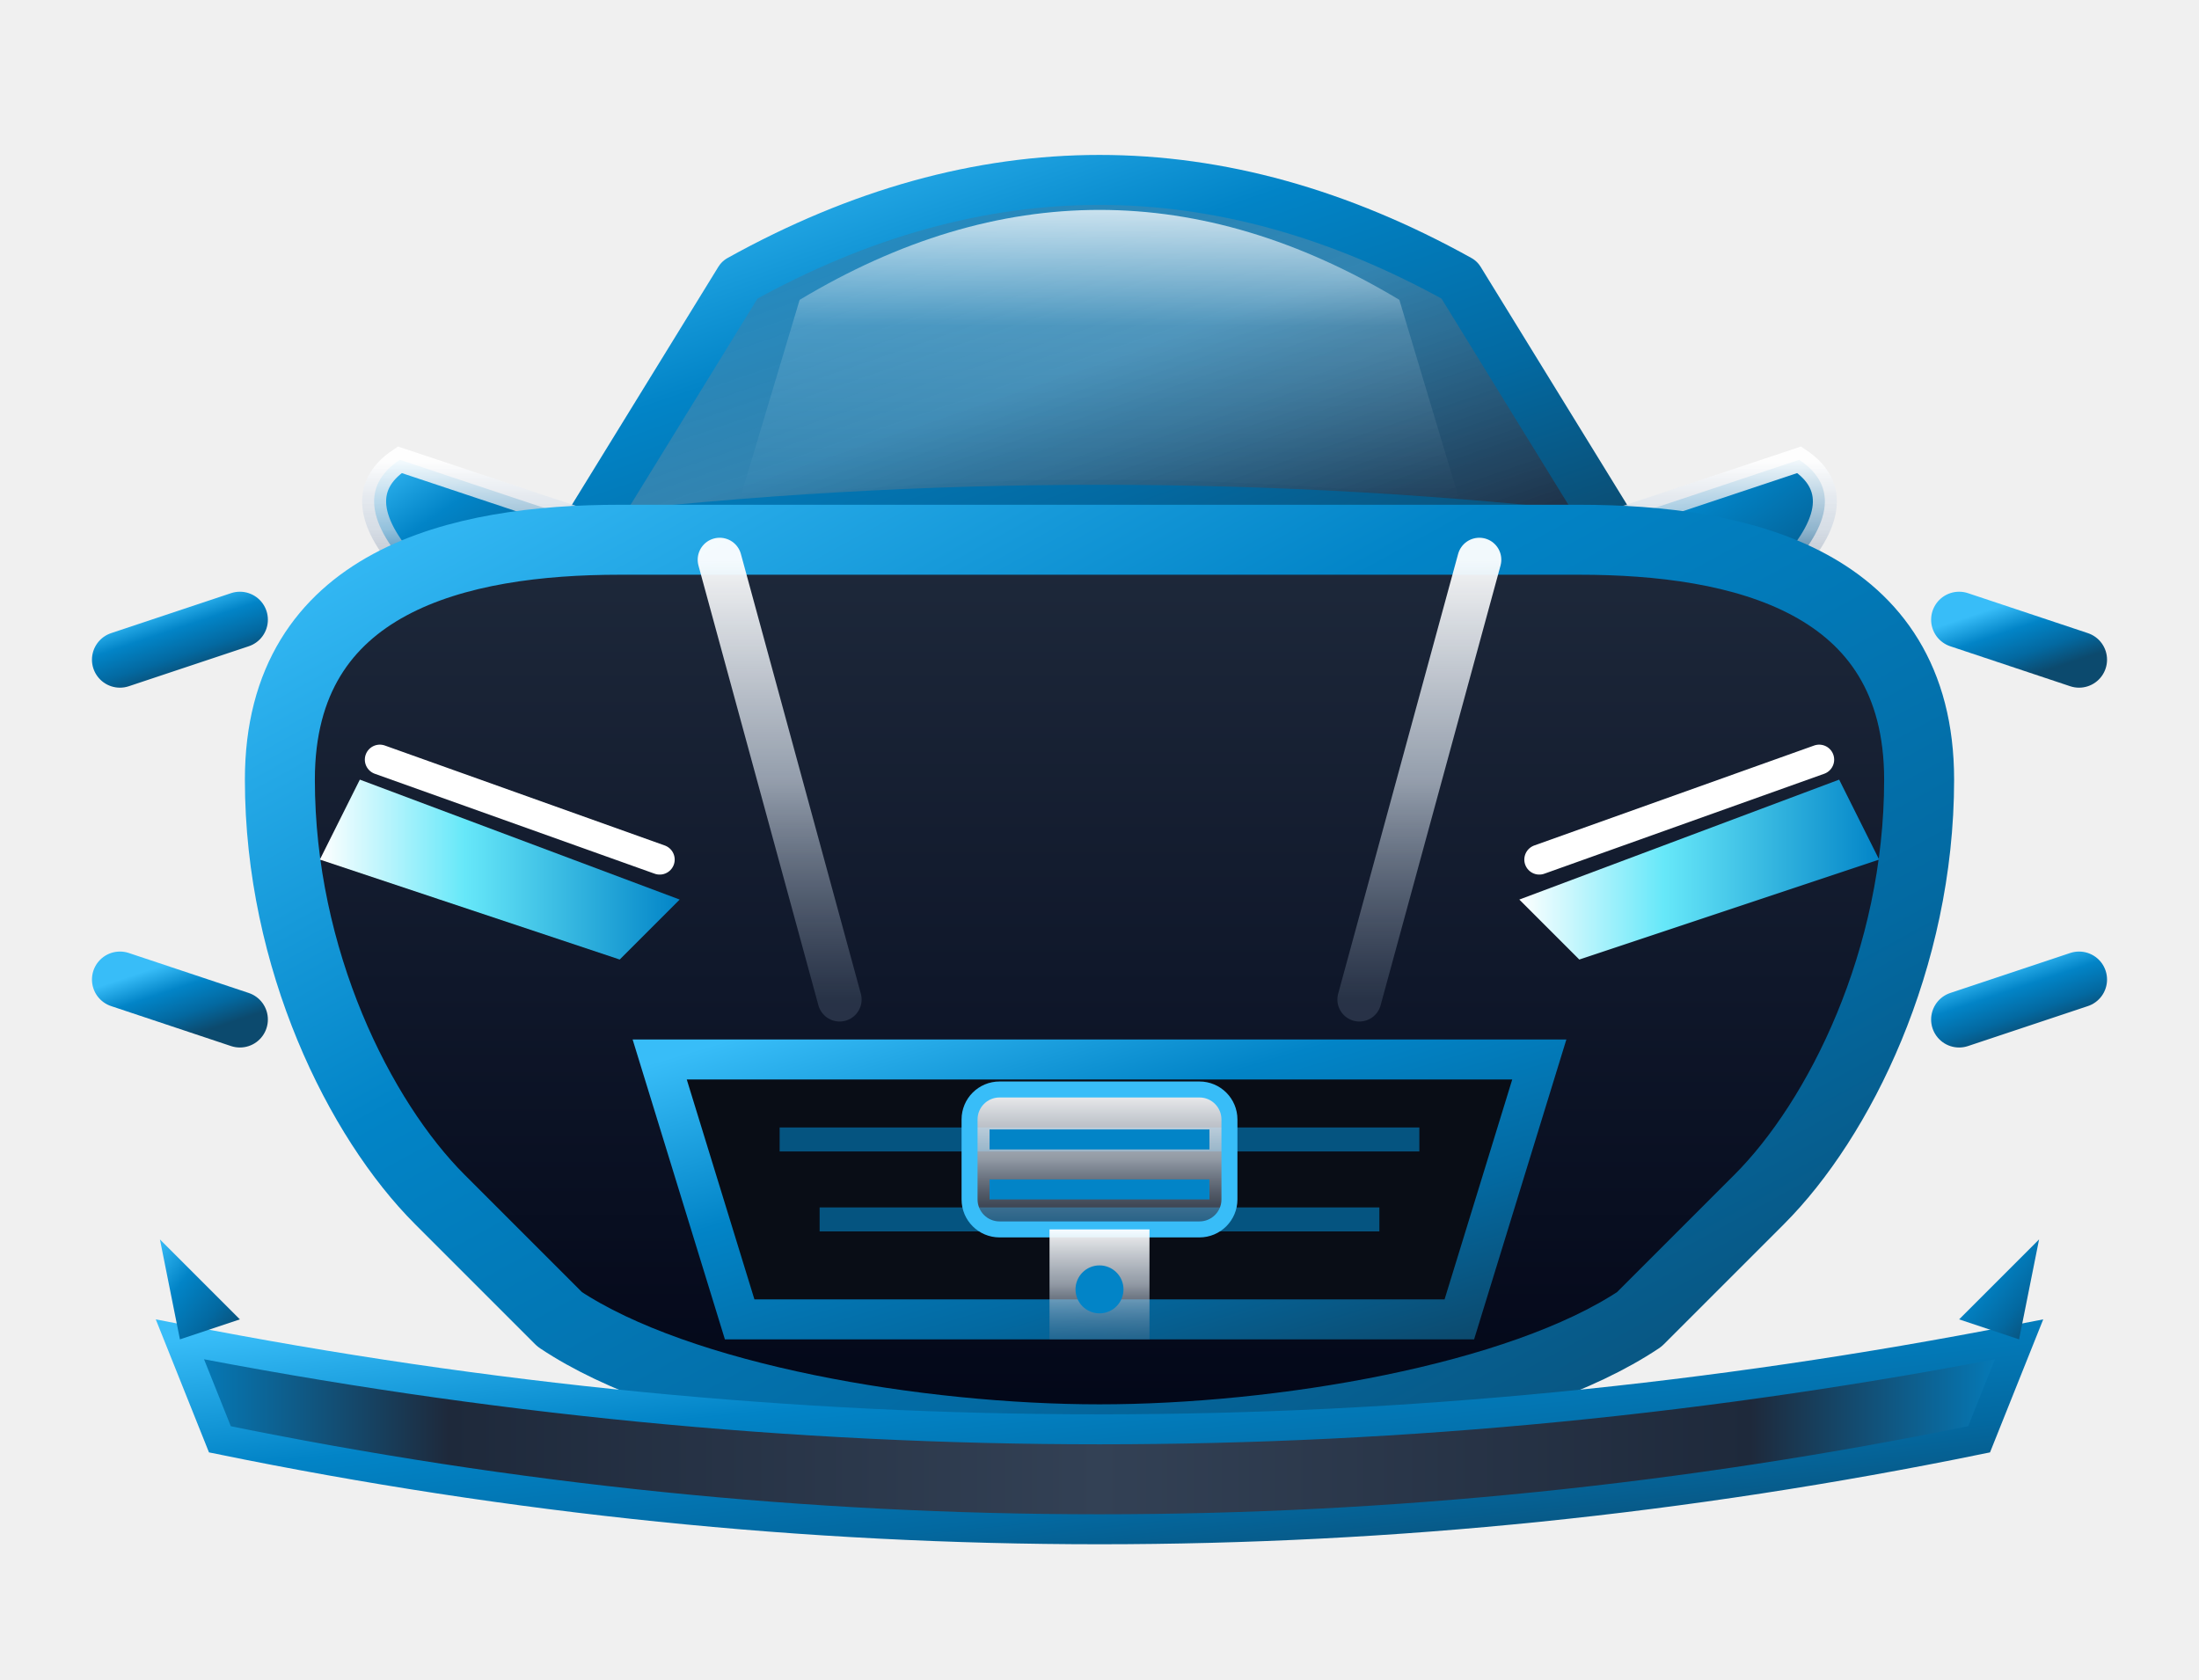
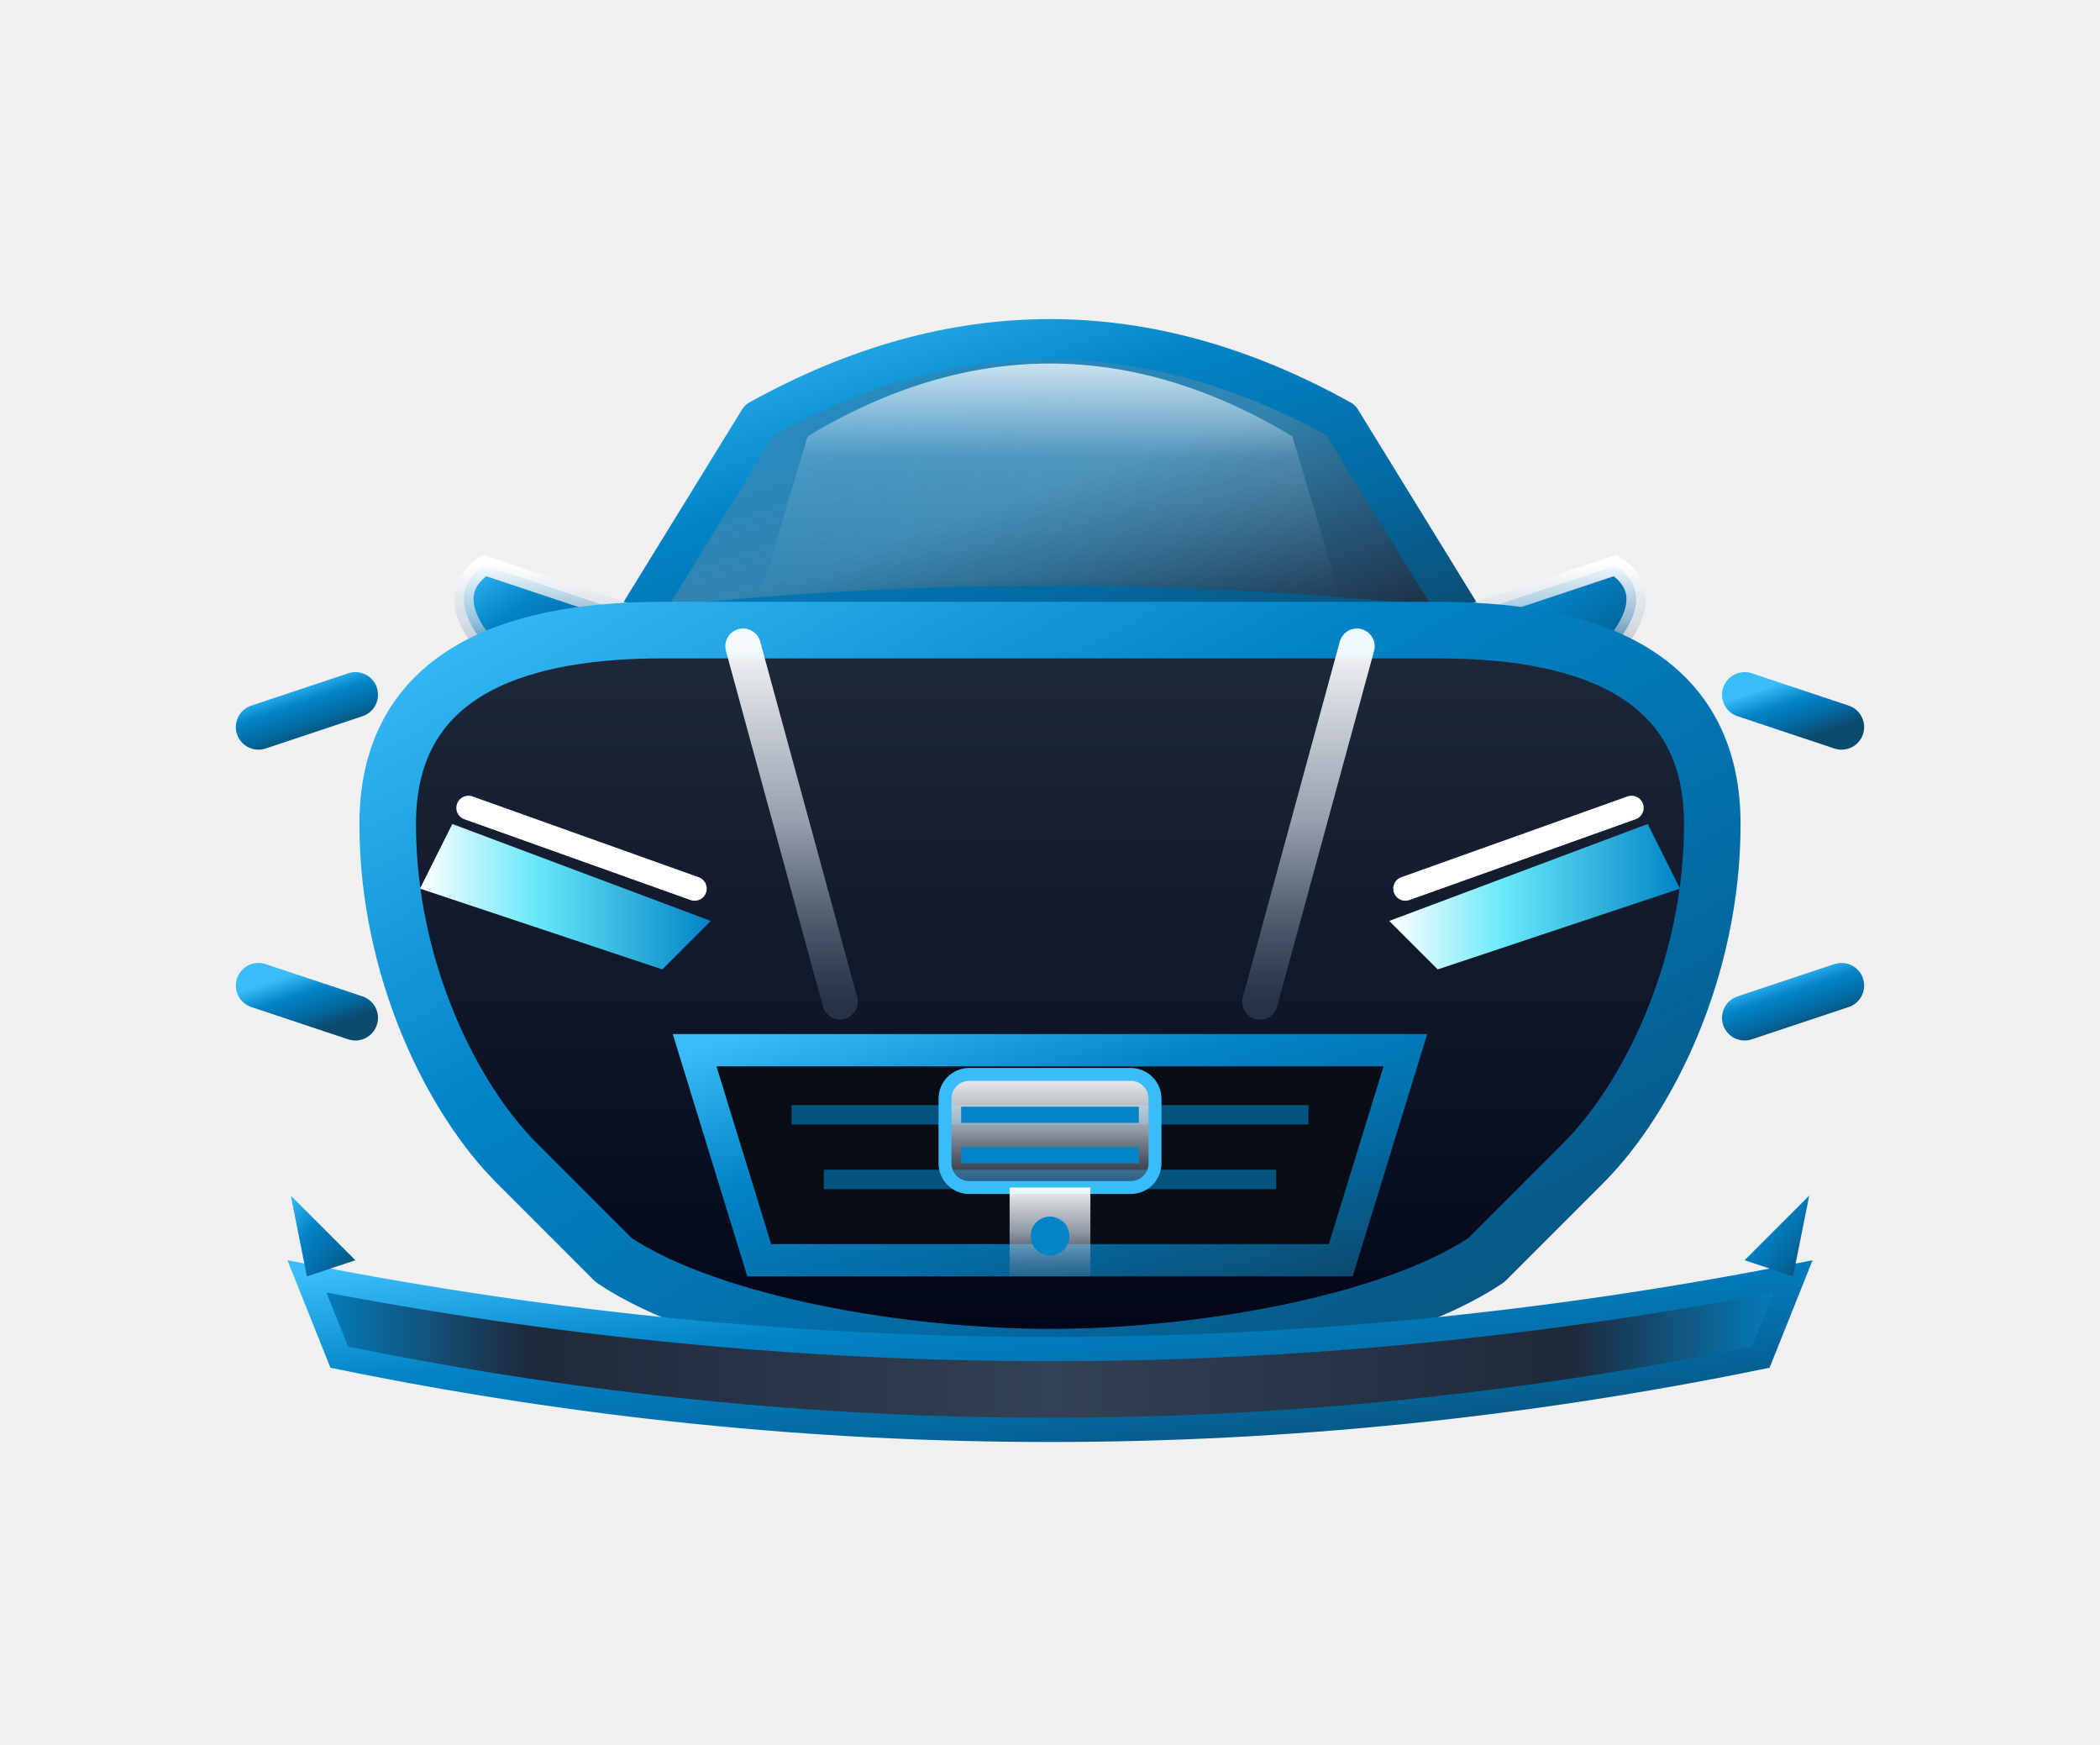
- <svg xmlns="http://www.w3.org/2000/svg" viewBox="5 18 110 84" fill="none">
+ <svg xmlns="http://www.w3.org/2000/svg" viewBox="-5 6 130 108" fill="none">
  <defs>
    <linearGradient id="bodyGrad" x1="0%" y1="0%" x2="100%" y2="100%">
      <stop offset="0%" stop-color="#38bdf8" />
      <stop offset="35%" stop-color="#0284c7" />
      <stop offset="70%" stop-color="#0369a1" />
      <stop offset="100%" stop-color="#0c4a6e" />
    </linearGradient>
    <linearGradient id="bodyFill" x1="0%" y1="0%" x2="0%" y2="100%">
      <stop offset="0%" stop-color="#1e293b" />
      <stop offset="50%" stop-color="#0f172a" />
      <stop offset="100%" stop-color="#020617" />
    </linearGradient>
    <linearGradient id="windshieldGrad" x1="0%" y1="0%" x2="100%" y2="100%">
      <stop offset="0%" stop-color="#0284c7" stop-opacity="0.9" />
      <stop offset="50%" stop-color="#0369a1" stop-opacity="0.8" />
      <stop offset="100%" stop-color="#0f172a" stop-opacity="0.95" />
    </linearGradient>
    <linearGradient id="windshieldShine" x1="0%" y1="0%" x2="0%" y2="100%">
      <stop offset="0%" stop-color="#ffffff" stop-opacity="0.75" />
      <stop offset="40%" stop-color="#ffffff" stop-opacity="0.15" />
      <stop offset="100%" stop-color="#ffffff" stop-opacity="0" />
    </linearGradient>
    <linearGradient id="chromeGrad" x1="0%" y1="0%" x2="0%" y2="100%">
      <stop offset="0%" stop-color="#ffffff" stop-opacity="0.95" />
      <stop offset="50%" stop-color="#cbd5e1" stop-opacity="0.7" />
      <stop offset="100%" stop-color="#64748b" stop-opacity="0.3" />
    </linearGradient>
    <linearGradient id="headlightGlow" x1="0%" y1="0%" x2="100%" y2="0%">
      <stop offset="0%" stop-color="#ffffff" />
      <stop offset="40%" stop-color="#67e8f9" />
      <stop offset="100%" stop-color="#0284c7" />
    </linearGradient>
    <linearGradient id="carbonGrad" x1="0%" y1="0%" x2="100%" y2="0%">
      <stop offset="0%" stop-color="#0284c7" />
      <stop offset="15%" stop-color="#1e293b" />
      <stop offset="50%" stop-color="#334155" />
      <stop offset="85%" stop-color="#1e293b" />
      <stop offset="100%" stop-color="#0284c7" />
    </linearGradient>
  </defs>
  <path d="M42,32 Q60,22 78,32 L86,45 Q60,42 34,45 Z" fill="url(#windshieldGrad)" stroke="url(#bodyGrad)" stroke-width="2.5" stroke-linejoin="round" />
  <path d="M45,33 Q60,24 75,33 L78,43 Q60,41 42,43 Z" fill="url(#windshieldShine)" />
  <path d="M34,44 L25,41 Q22,43 26,47 L33,48 Z" fill="url(#bodyGrad)" stroke="url(#chromeGrad)" stroke-width="1.2" />
  <path d="M86,44 L95,41 Q98,43 94,47 L87,48 Z" fill="url(#bodyGrad)" stroke="url(#chromeGrad)" stroke-width="1.2" />
  <path d="M19,57 C19,47 28,45 36,45 L84,45 C92,45 101,47 101,57 C101,66 97,74 93,78 L87,84 C81,88 69,90 60,90 C51,90 39,88 33,84 L27,78 C23,74 19,66 19,57 Z" fill="url(#bodyFill)" stroke="url(#bodyGrad)" stroke-width="3.5" stroke-linejoin="round" />
  <path d="M41,46 L47,68" stroke="url(#chromeGrad)" stroke-width="2.2" stroke-linecap="round" />
  <path d="M79,46 L73,68" stroke="url(#chromeGrad)" stroke-width="2.2" stroke-linecap="round" />
  <path d="M60,45 L60,66" stroke="url(#bodyGrad)" stroke-width="2" stroke-linecap="round" opacity="0.8" />
  <path d="M23,57 L39,63 L36,66 L21,61 Z" fill="url(#headlightGlow)" />
  <path d="M24,56 L38,61" stroke="#ffffff" stroke-width="1.5" stroke-linecap="round" />
  <path d="M97,57 L81,63 L84,66 L99,61 Z" fill="url(#headlightGlow)" />
  <path d="M96,56 L82,61" stroke="#ffffff" stroke-width="1.5" stroke-linecap="round" />
  <path d="M38,71 L82,71 L78,84 L42,84 Z" fill="#090d16" stroke="url(#bodyGrad)" stroke-width="2" />
  <line x1="44" y1="75" x2="76" y2="75" stroke="#0284c7" stroke-width="1.2" opacity="0.6" />
  <line x1="46" y1="79" x2="74" y2="79" stroke="#0284c7" stroke-width="1.2" opacity="0.6" />
  <g transform="translate(60, 77)">
    <rect x="-6.5" y="-4.5" width="13" height="7" rx="1.5" fill="url(#chromeGrad)" stroke="#38bdf8" stroke-width="0.8" />
    <line x1="-5.5" y1="-2" x2="5.5" y2="-2" stroke="#0284c7" stroke-width="1" />
    <line x1="-5.5" y1="0.5" x2="5.5" y2="0.5" stroke="#0284c7" stroke-width="1" />
    <path d="M-2.5,2.5 L-2.5,8 L2.5,8 L2.5,2.5 Z" fill="url(#chromeGrad)" />
    <circle cx="0" cy="5.5" r="1.2" fill="#0284c7" />
  </g>
  <path d="M14,85 Q60,94 106,85 L104,90 Q60,99 16,90 Z" fill="url(#carbonGrad)" stroke="url(#bodyGrad)" stroke-width="1.5" />
  <path d="M14,85 L13,80 L17,84 Z" fill="url(#bodyGrad)" />
  <path d="M106,85 L107,80 L103,84 Z" fill="url(#bodyGrad)" />
  <path d="M11,51 L17,49" stroke="url(#bodyGrad)" stroke-width="2.8" stroke-linecap="round" />
  <path d="M9,59 L15,59" stroke="url(#bodyGrad)" stroke-width="2.8" stroke-linecap="round" />
  <path d="M11,67 L17,69" stroke="url(#bodyGrad)" stroke-width="2.8" stroke-linecap="round" />
  <path d="M109,51 L103,49" stroke="url(#bodyGrad)" stroke-width="2.8" stroke-linecap="round" />
  <path d="M111,59 L105,59" stroke="url(#bodyGrad)" stroke-width="2.8" stroke-linecap="round" />
  <path d="M109,67 L103,69" stroke="url(#bodyGrad)" stroke-width="2.8" stroke-linecap="round" />
</svg>
